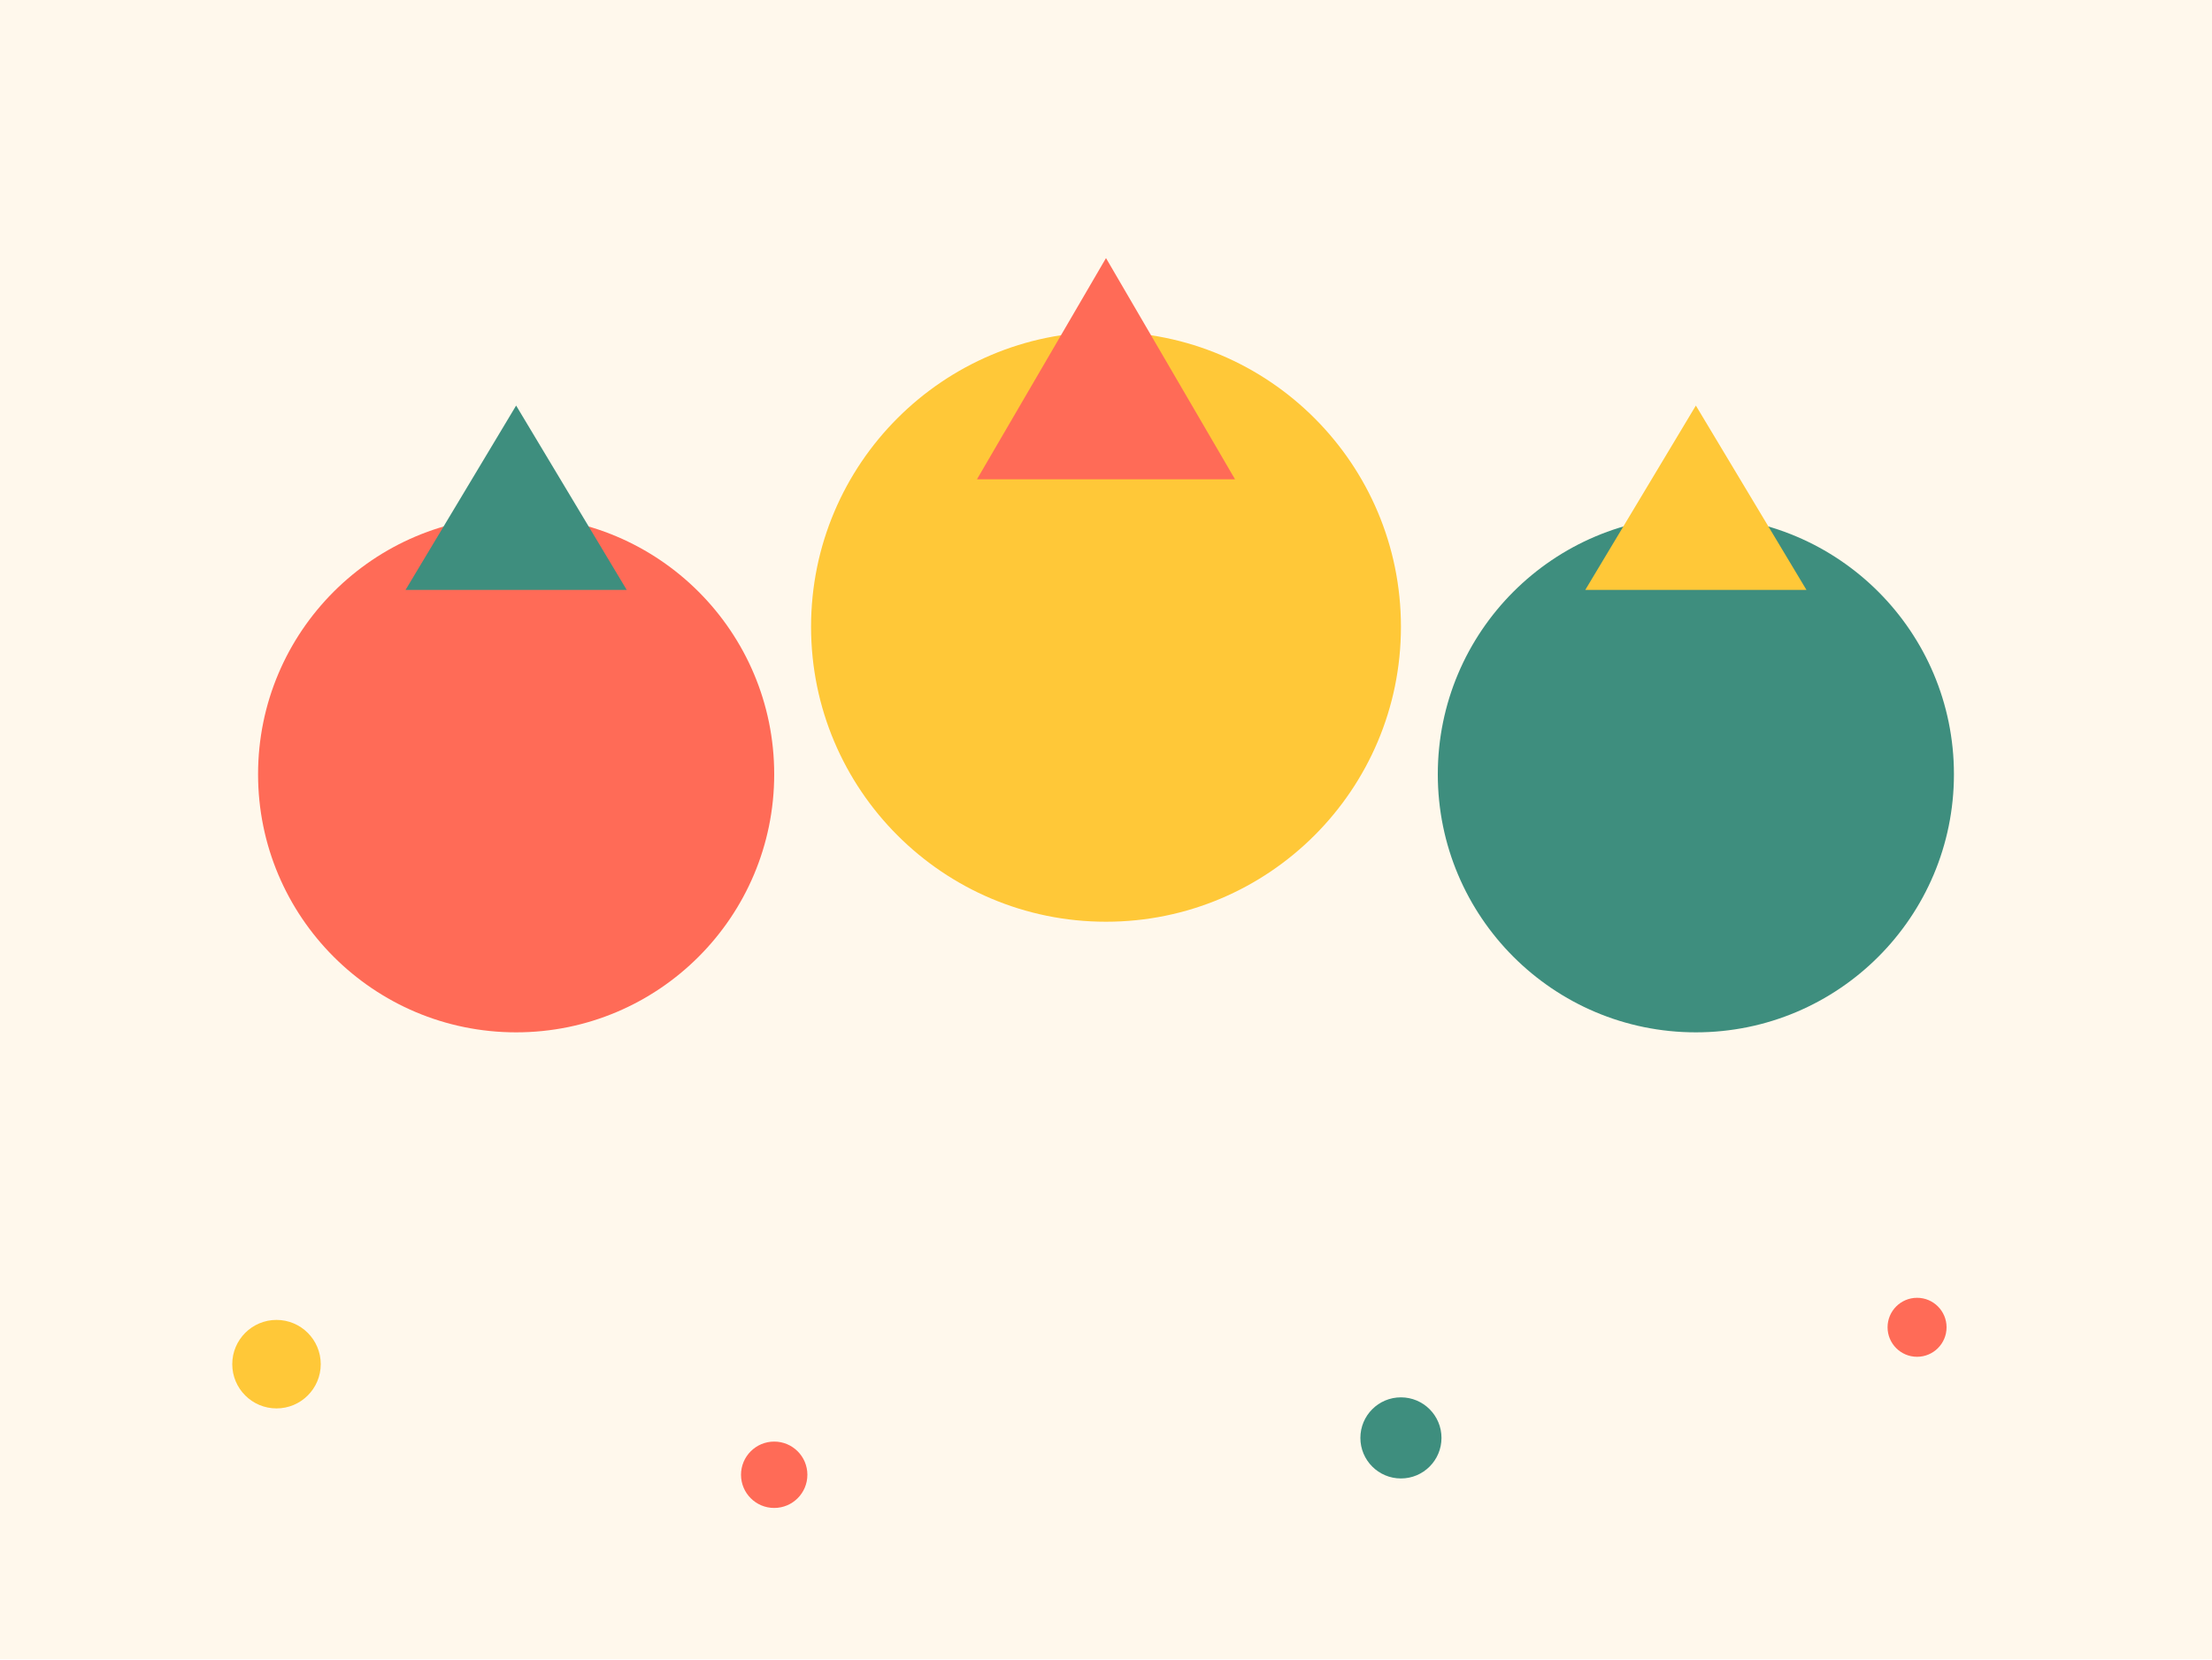
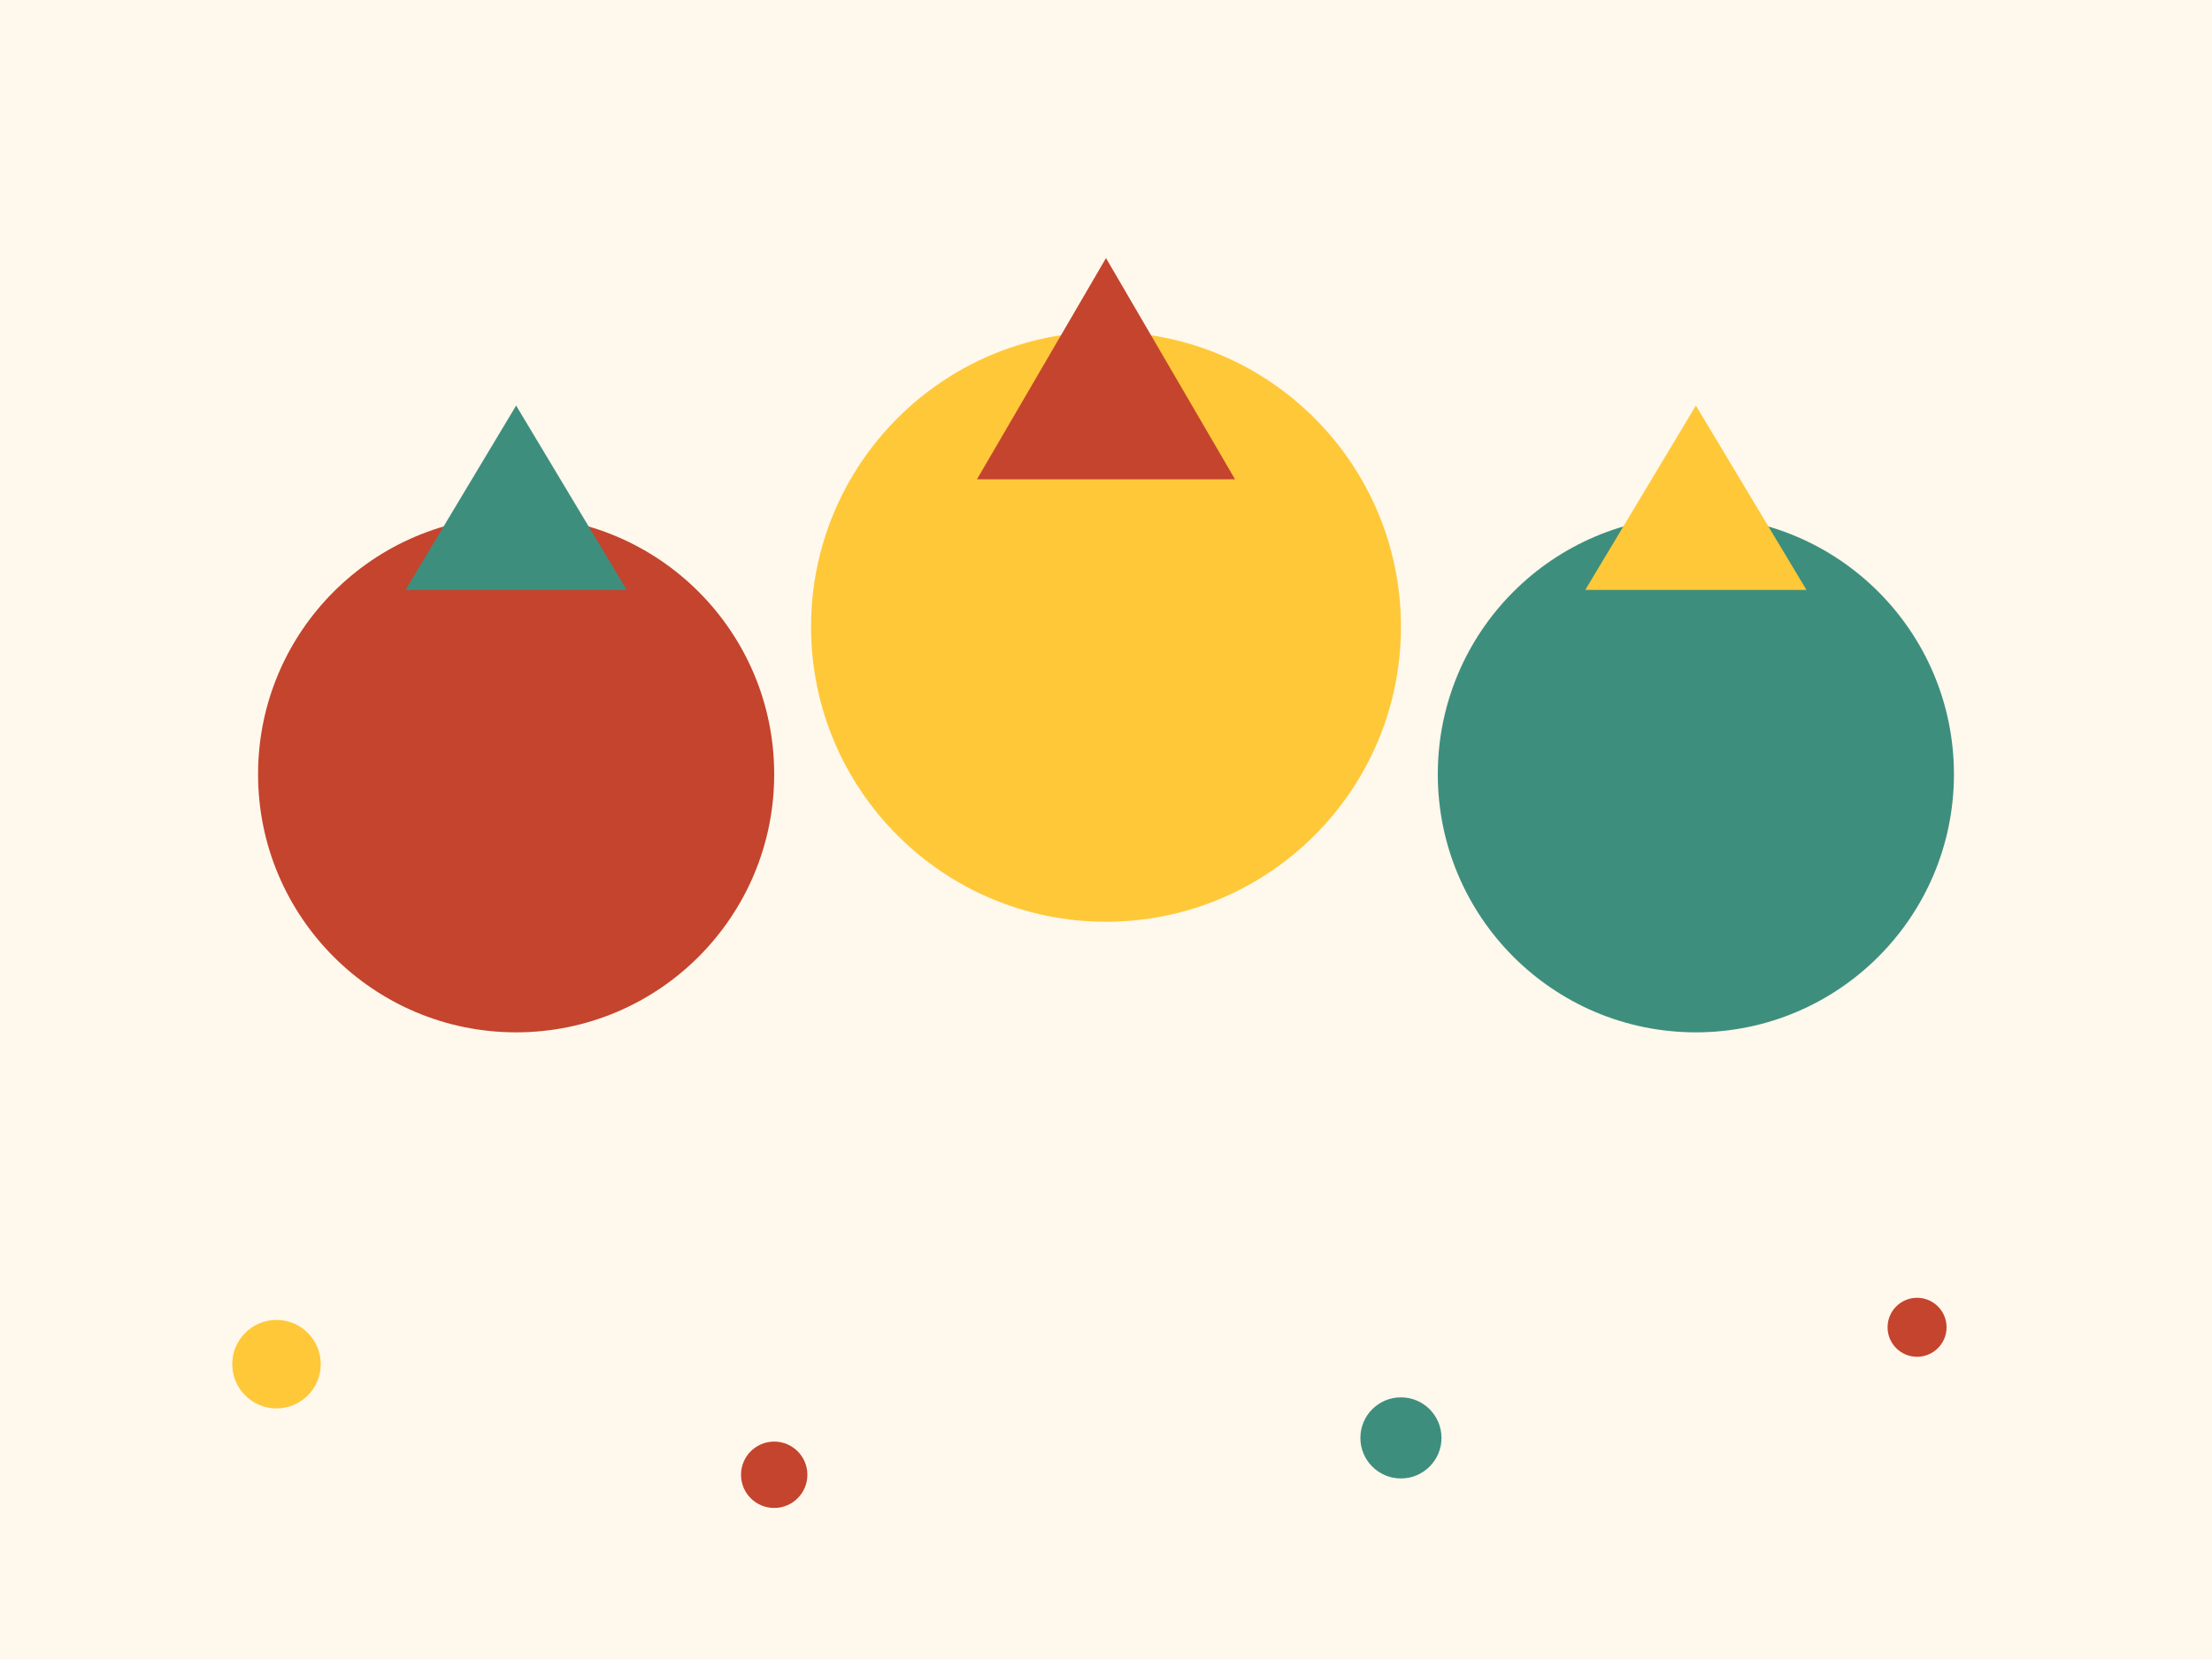
<svg xmlns="http://www.w3.org/2000/svg" width="1200" height="900" viewBox="0 0 1200 900" role="img" aria-label="Verspieltes Marktplatz-Placeholder: gemeinsames Musizieren als Bonbon-Formen">
  <rect x="0" y="0" width="1200" height="900" fill="#FFF8EC" />
-   <circle cx="280" cy="420" r="140" fill="#FF6B57" />
+   <circle cx="280" cy="420" r="140" fill="#C4442E" />
  <circle cx="600" cy="340" r="160" fill="#FFC838" />
  <circle cx="920" cy="420" r="140" fill="#3E8E7E" />
  <polygon points="280,220 340,320 220,320" fill="#3E8E7E" />
-   <polygon points="600,140 670,260 530,260" fill="#FF6B57" />
+   <polygon points="600,140 670,260 530,260" fill="#C4442E" />
  <polygon points="920,220 980,320 860,320" fill="#FFC838" />
  <circle cx="150" cy="740" r="24" fill="#FFC838" />
-   <circle cx="420" cy="800" r="18" fill="#FF6B57" />
+   <circle cx="420" cy="800" r="18" fill="#C4442E" />
  <circle cx="760" cy="780" r="22" fill="#3E8E7E" />
-   <circle cx="1040" cy="720" r="16" fill="#FF6B57" />
+   <circle cx="1040" cy="720" r="16" fill="#C4442E" />
</svg>
